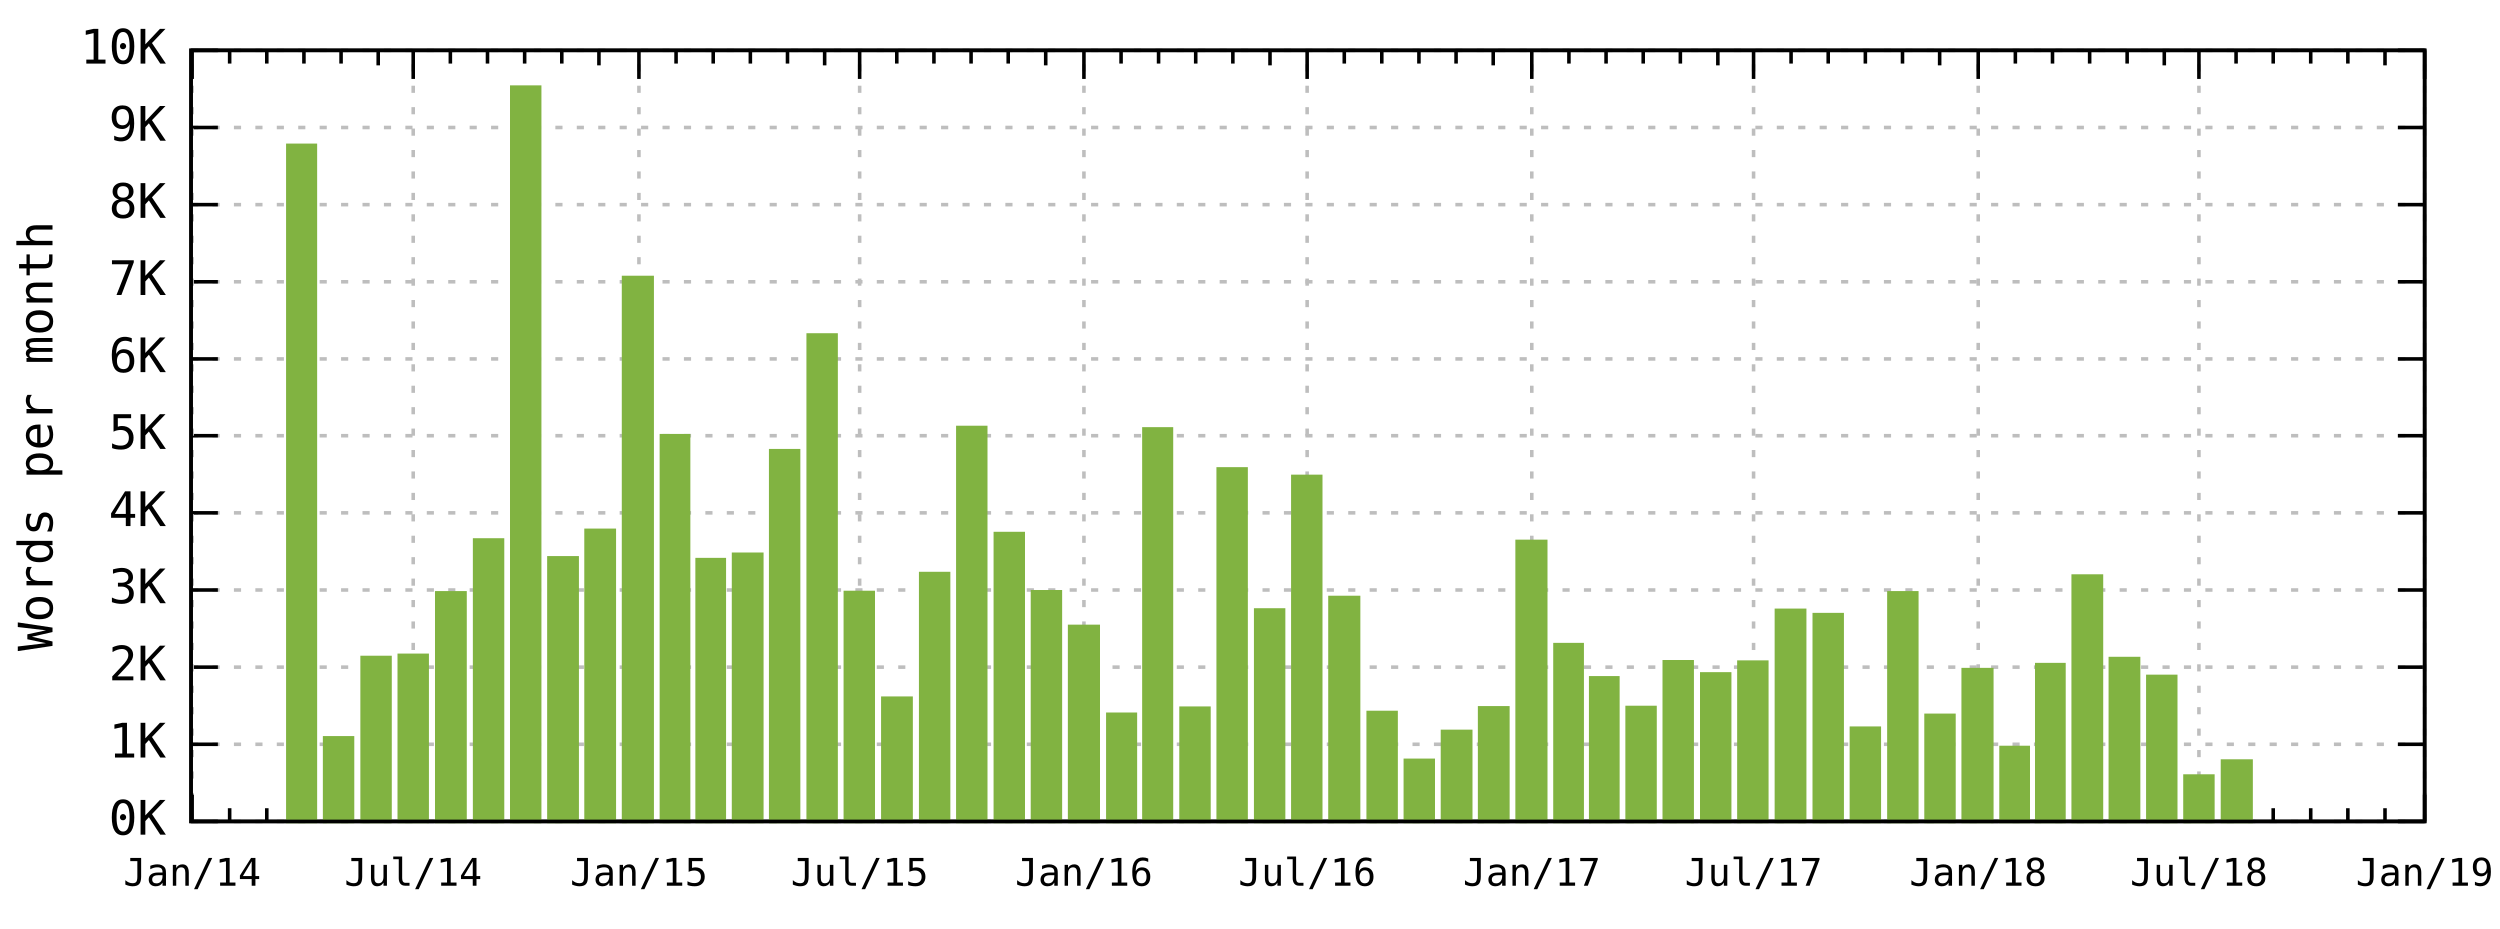
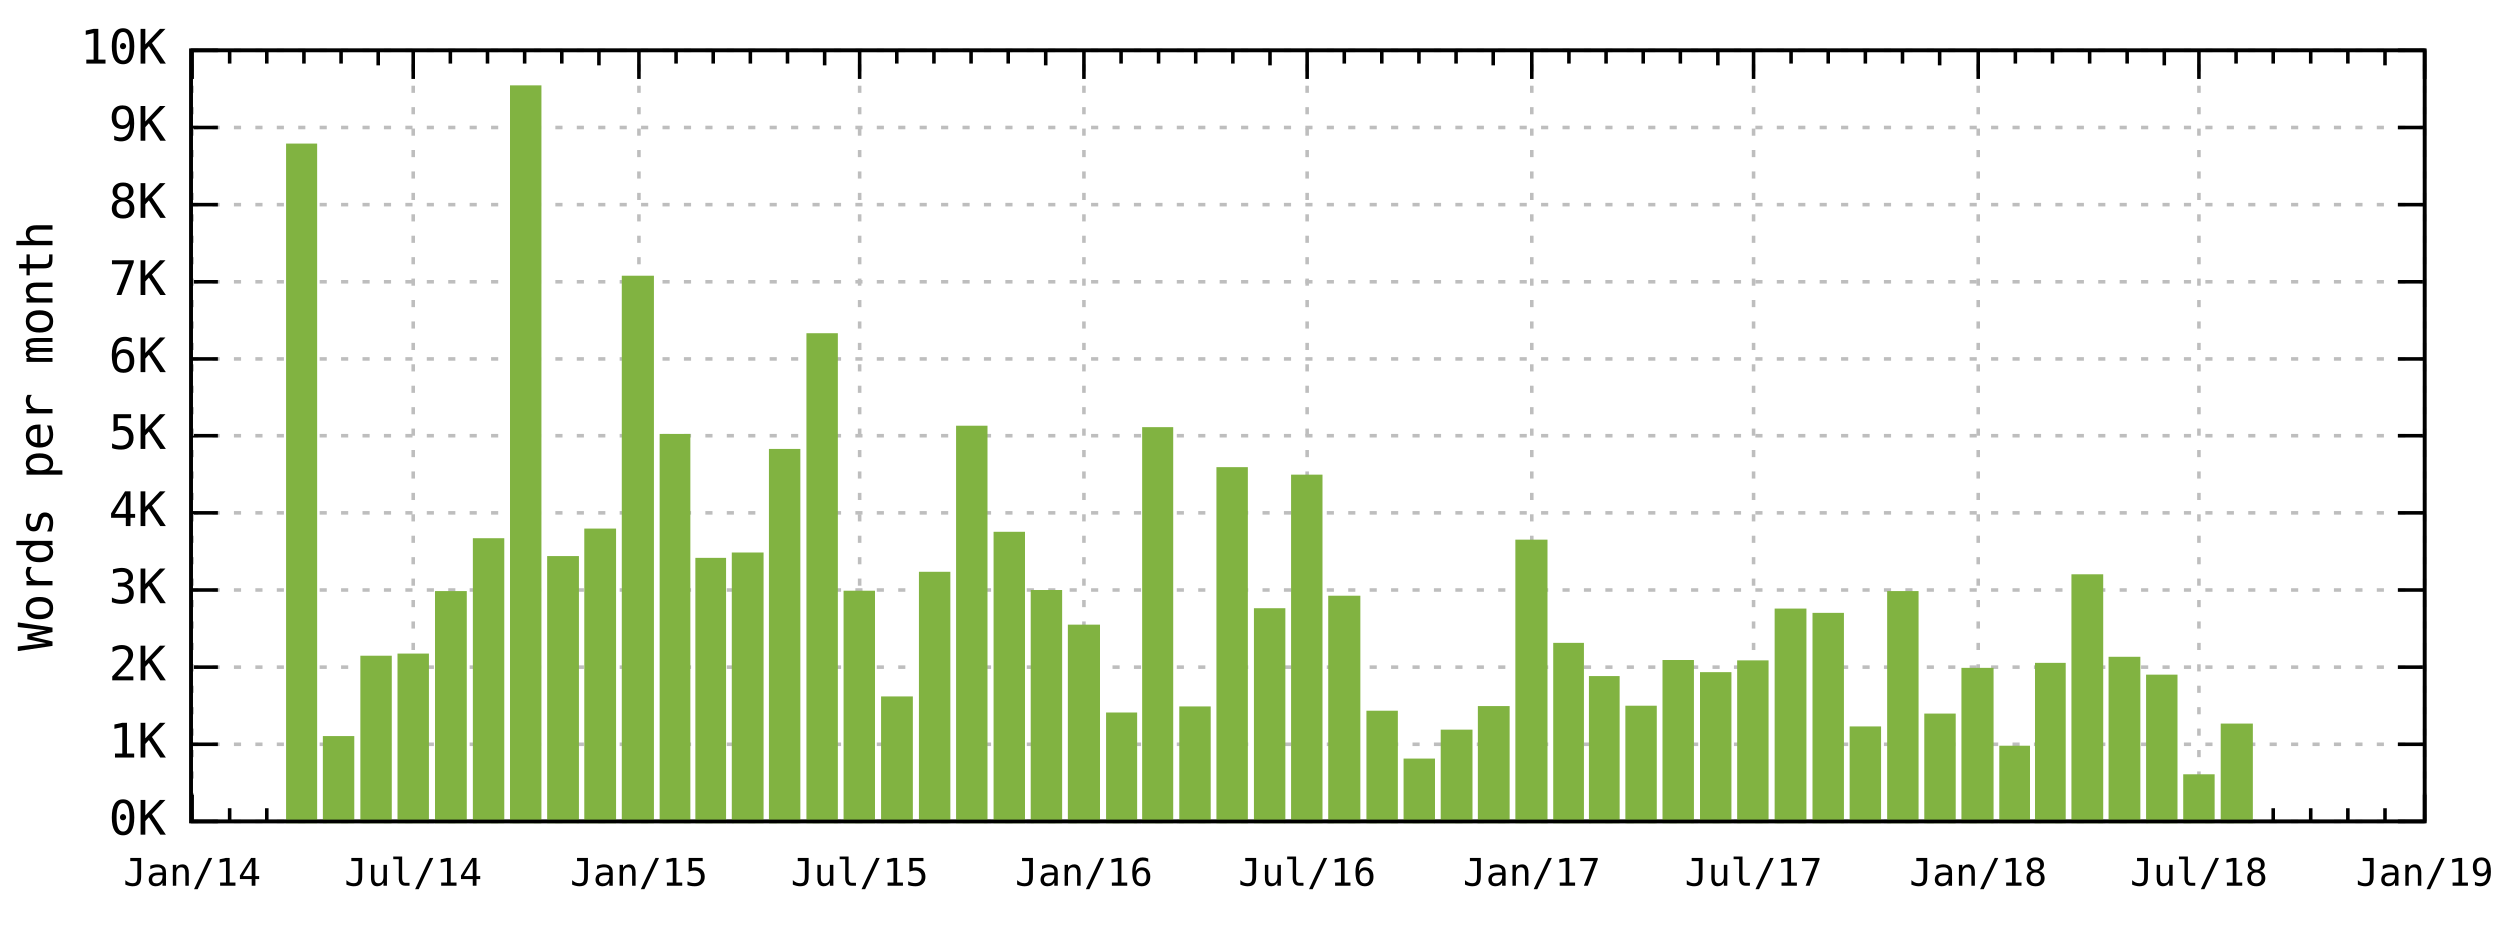
<svg xmlns="http://www.w3.org/2000/svg" xmlns:xlink="http://www.w3.org/1999/xlink" width="700" height="260" viewBox="0 0 700 260">
  <g id="gnuplot_canvas">
    <rect x="0" y="0" width="700" height="260" fill="none" />
    <defs>
      <circle id="gpDot" r="0.5" stroke-width="0.5" />
      <path id="gpPt0" stroke-width="0.267" stroke="currentColor" d="M-1,0 h2 M0,-1 v2" />
      <path id="gpPt1" stroke-width="0.267" stroke="currentColor" d="M-1,-1 L1,1 M1,-1 L-1,1" />
      <path id="gpPt2" stroke-width="0.267" stroke="currentColor" d="M-1,0 L1,0 M0,-1 L0,1 M-1,-1 L1,1 M-1,1 L1,-1" />
      <rect id="gpPt3" stroke-width="0.267" stroke="currentColor" x="-1" y="-1" width="2" height="2" />
      <rect id="gpPt4" stroke-width="0.267" stroke="currentColor" fill="currentColor" x="-1" y="-1" width="2" height="2" />
      <circle id="gpPt5" stroke-width="0.267" stroke="currentColor" cx="0" cy="0" r="1" />
      <use xlink:href="#gpPt5" id="gpPt6" fill="currentColor" stroke="none" />
      <path id="gpPt7" stroke-width="0.267" stroke="currentColor" d="M0,-1.33 L-1.33,0.67 L1.33,0.67 z" />
      <use xlink:href="#gpPt7" id="gpPt8" fill="currentColor" stroke="none" />
      <use xlink:href="#gpPt7" id="gpPt9" stroke="currentColor" transform="rotate(180)" />
      <use xlink:href="#gpPt9" id="gpPt10" fill="currentColor" stroke="none" />
      <use xlink:href="#gpPt3" id="gpPt11" stroke="currentColor" transform="rotate(45)" />
      <use xlink:href="#gpPt11" id="gpPt12" fill="currentColor" stroke="none" />
    </defs>
    <g style="fill:none; color:white; stroke:currentColor; stroke-width:1.00; stroke-linecap:butt; stroke-linejoin:miter">
</g>
    <g style="fill:none; color:black; stroke:currentColor; stroke-width:1.00; stroke-linecap:butt; stroke-linejoin:miter">
</g>
    <g style="fill:none; color:gray; stroke:currentColor; stroke-width:1.00; stroke-linecap:butt; stroke-linejoin:miter">
      <path stroke="rgb(190, 190, 190)" stroke-dasharray=" 2,4" class="gridline" d="M53.5,230.0 L678.9,230.0  h0.01" />
    </g>
    <g style="fill:none; color:black; stroke:currentColor; stroke-width:1.00; stroke-linecap:butt; stroke-linejoin:miter">
      <path stroke="black" d="M53.5,230.0 L61.0,230.0 M678.9,230.0 L671.4,230.0  h0.01" />
      <g transform="translate(46.5,233.7)" style="stroke:none; fill:rgb(0,0,0); font-family:monospace; font-size:10.00pt; text-anchor:end">
        <text>0K</text>
      </g>
    </g>
    <g style="fill:none; color:gray; stroke:currentColor; stroke-width:1.00; stroke-linecap:butt; stroke-linejoin:miter">
      <path stroke="rgb(190, 190, 190)" stroke-dasharray=" 2,4" class="gridline" d="M53.5,208.4 L678.9,208.4  h0.01" />
    </g>
    <g style="fill:none; color:black; stroke:currentColor; stroke-width:1.00; stroke-linecap:butt; stroke-linejoin:miter">
      <path stroke="black" d="M53.5,208.4 L61.0,208.4 M678.9,208.4 L671.4,208.4  h0.01" />
      <g transform="translate(46.5,212.1)" style="stroke:none; fill:rgb(0,0,0); font-family:monospace; font-size:10.00pt; text-anchor:end">
        <text>1K</text>
      </g>
    </g>
    <g style="fill:none; color:gray; stroke:currentColor; stroke-width:1.00; stroke-linecap:butt; stroke-linejoin:miter">
      <path stroke="rgb(190, 190, 190)" stroke-dasharray=" 2,4" class="gridline" d="M53.5,186.8 L678.9,186.8  h0.01" />
    </g>
    <g style="fill:none; color:black; stroke:currentColor; stroke-width:1.00; stroke-linecap:butt; stroke-linejoin:miter">
      <path stroke="black" d="M53.5,186.8 L61.0,186.8 M678.9,186.8 L671.4,186.8  h0.01" />
      <g transform="translate(46.5,190.5)" style="stroke:none; fill:rgb(0,0,0); font-family:monospace; font-size:10.00pt; text-anchor:end">
        <text>2K</text>
      </g>
    </g>
    <g style="fill:none; color:gray; stroke:currentColor; stroke-width:1.00; stroke-linecap:butt; stroke-linejoin:miter">
      <path stroke="rgb(190, 190, 190)" stroke-dasharray=" 2,4" class="gridline" d="M53.5,165.2 L678.9,165.2  h0.01" />
    </g>
    <g style="fill:none; color:black; stroke:currentColor; stroke-width:1.00; stroke-linecap:butt; stroke-linejoin:miter">
      <path stroke="black" d="M53.5,165.2 L61.0,165.2 M678.9,165.2 L671.4,165.2  h0.01" />
      <g transform="translate(46.5,168.9)" style="stroke:none; fill:rgb(0,0,0); font-family:monospace; font-size:10.00pt; text-anchor:end">
        <text>3K</text>
      </g>
    </g>
    <g style="fill:none; color:gray; stroke:currentColor; stroke-width:1.00; stroke-linecap:butt; stroke-linejoin:miter">
      <path stroke="rgb(190, 190, 190)" stroke-dasharray=" 2,4" class="gridline" d="M53.5,143.6 L678.9,143.6  h0.01" />
    </g>
    <g style="fill:none; color:black; stroke:currentColor; stroke-width:1.00; stroke-linecap:butt; stroke-linejoin:miter">
      <path stroke="black" d="M53.5,143.6 L61.0,143.6 M678.9,143.6 L671.4,143.6  h0.01" />
      <g transform="translate(46.5,147.3)" style="stroke:none; fill:rgb(0,0,0); font-family:monospace; font-size:10.00pt; text-anchor:end">
        <text>4K</text>
      </g>
    </g>
    <g style="fill:none; color:gray; stroke:currentColor; stroke-width:1.00; stroke-linecap:butt; stroke-linejoin:miter">
      <path stroke="rgb(190, 190, 190)" stroke-dasharray=" 2,4" class="gridline" d="M53.5,122.0 L678.9,122.0  h0.01" />
    </g>
    <g style="fill:none; color:black; stroke:currentColor; stroke-width:1.00; stroke-linecap:butt; stroke-linejoin:miter">
      <path stroke="black" d="M53.5,122.0 L61.0,122.0 M678.9,122.0 L671.4,122.0  h0.01" />
      <g transform="translate(46.5,125.7)" style="stroke:none; fill:rgb(0,0,0); font-family:monospace; font-size:10.00pt; text-anchor:end">
        <text>5K</text>
      </g>
    </g>
    <g style="fill:none; color:gray; stroke:currentColor; stroke-width:1.00; stroke-linecap:butt; stroke-linejoin:miter">
      <path stroke="rgb(190, 190, 190)" stroke-dasharray=" 2,4" class="gridline" d="M53.5,100.5 L678.9,100.5  h0.01" />
    </g>
    <g style="fill:none; color:black; stroke:currentColor; stroke-width:1.00; stroke-linecap:butt; stroke-linejoin:miter">
      <path stroke="black" d="M53.5,100.5 L61.0,100.5 M678.9,100.5 L671.4,100.5  h0.01" />
      <g transform="translate(46.5,104.2)" style="stroke:none; fill:rgb(0,0,0); font-family:monospace; font-size:10.00pt; text-anchor:end">
        <text>6K</text>
      </g>
    </g>
    <g style="fill:none; color:gray; stroke:currentColor; stroke-width:1.00; stroke-linecap:butt; stroke-linejoin:miter">
      <path stroke="rgb(190, 190, 190)" stroke-dasharray=" 2,4" class="gridline" d="M53.5,78.9 L678.9,78.9  h0.01" />
    </g>
    <g style="fill:none; color:black; stroke:currentColor; stroke-width:1.00; stroke-linecap:butt; stroke-linejoin:miter">
      <path stroke="black" d="M53.5,78.9 L61.0,78.9 M678.9,78.9 L671.4,78.9  h0.01" />
      <g transform="translate(46.5,82.6)" style="stroke:none; fill:rgb(0,0,0); font-family:monospace; font-size:10.00pt; text-anchor:end">
        <text>7K</text>
      </g>
    </g>
    <g style="fill:none; color:gray; stroke:currentColor; stroke-width:1.00; stroke-linecap:butt; stroke-linejoin:miter">
      <path stroke="rgb(190, 190, 190)" stroke-dasharray=" 2,4" class="gridline" d="M53.5,57.3 L678.9,57.3  h0.01" />
    </g>
    <g style="fill:none; color:black; stroke:currentColor; stroke-width:1.00; stroke-linecap:butt; stroke-linejoin:miter">
      <path stroke="black" d="M53.5,57.3 L61.0,57.3 M678.9,57.3 L671.4,57.3  h0.01" />
      <g transform="translate(46.5,61.0)" style="stroke:none; fill:rgb(0,0,0); font-family:monospace; font-size:10.00pt; text-anchor:end">
        <text>8K</text>
      </g>
    </g>
    <g style="fill:none; color:gray; stroke:currentColor; stroke-width:1.00; stroke-linecap:butt; stroke-linejoin:miter">
      <path stroke="rgb(190, 190, 190)" stroke-dasharray=" 2,4" class="gridline" d="M53.5,35.7 L678.9,35.7  h0.01" />
    </g>
    <g style="fill:none; color:black; stroke:currentColor; stroke-width:1.00; stroke-linecap:butt; stroke-linejoin:miter">
      <path stroke="black" d="M53.5,35.7 L61.0,35.7 M678.9,35.7 L671.4,35.7  h0.01" />
      <g transform="translate(46.5,39.4)" style="stroke:none; fill:rgb(0,0,0); font-family:monospace; font-size:10.00pt; text-anchor:end">
        <text>9K</text>
      </g>
    </g>
    <g style="fill:none; color:gray; stroke:currentColor; stroke-width:1.00; stroke-linecap:butt; stroke-linejoin:miter">
      <path stroke="rgb(190, 190, 190)" stroke-dasharray=" 2,4" class="gridline" d="M53.5,14.1 L678.9,14.1  h0.01" />
    </g>
    <g style="fill:none; color:black; stroke:currentColor; stroke-width:1.00; stroke-linecap:butt; stroke-linejoin:miter">
      <path stroke="black" d="M53.5,14.1 L61.0,14.1 M678.9,14.1 L671.4,14.1  h0.01" />
      <g transform="translate(46.5,17.8)" style="stroke:none; fill:rgb(0,0,0); font-family:monospace; font-size:10.00pt; text-anchor:end">
        <text>10K</text>
      </g>
    </g>
    <g style="fill:none; color:gray; stroke:currentColor; stroke-width:1.00; stroke-linecap:butt; stroke-linejoin:miter">
      <path stroke="rgb(190, 190, 190)" stroke-dasharray=" 2,4" class="gridline" d="M53.8,230.0 L53.8,14.1  h0.01" />
    </g>
    <g style="fill:none; color:black; stroke:currentColor; stroke-width:1.00; stroke-linecap:butt; stroke-linejoin:miter">
      <path stroke="black" d="M53.8,230.0 L53.8,222.5 M53.8,14.1 L53.8,21.6  h0.01" />
      <g transform="translate(53.8,248.0)" style="stroke:none; fill:rgb(0,0,0); font-family:monospace; font-size:8.00pt; text-anchor:middle">
        <text>Jan/14</text>
      </g>
      <path stroke="black" d="M64.3,230.0 L64.3,226.3 M64.3,14.1 L64.3,17.8 M74.7,230.0 L74.7,226.3 M74.7,14.1 L74.7,17.8    M85.1,230.0 L85.1,226.3 M85.1,14.1 L85.1,17.8 M95.5,230.0 L95.5,226.3 M95.5,14.1 L95.5,17.8    M105.9,230.0 L105.9,226.3 M105.9,14.1 L105.9,17.8  h0.01" />
    </g>
    <g style="fill:none; color:gray; stroke:currentColor; stroke-width:1.00; stroke-linecap:butt; stroke-linejoin:miter">
      <path stroke="rgb(190, 190, 190)" stroke-dasharray=" 2,4" class="gridline" d="M115.7,230.0 L115.7,14.1  h0.01" />
    </g>
    <g style="fill:none; color:black; stroke:currentColor; stroke-width:1.00; stroke-linecap:butt; stroke-linejoin:miter">
      <path stroke="black" d="M115.7,230.0 L115.7,222.5 M115.7,14.1 L115.7,21.6  h0.01" />
      <g transform="translate(115.7,248.0)" style="stroke:none; fill:rgb(0,0,0); font-family:monospace; font-size:8.00pt; text-anchor:middle">
        <text>Jul/14</text>
      </g>
      <path stroke="black" d="M126.1,230.0 L126.1,226.3 M126.1,14.1 L126.1,17.8 M136.5,230.0 L136.5,226.3 M136.5,14.1 L136.5,17.8    M146.9,230.0 L146.9,226.3 M146.9,14.1 L146.9,17.8 M157.3,230.0 L157.3,226.3 M157.3,14.1 L157.3,17.8    M167.7,230.0 L167.7,226.3 M167.7,14.1 L167.7,17.8  h0.01" />
    </g>
    <g style="fill:none; color:gray; stroke:currentColor; stroke-width:1.00; stroke-linecap:butt; stroke-linejoin:miter">
      <path stroke="rgb(190, 190, 190)" stroke-dasharray=" 2,4" class="gridline" d="M178.9,230.0 L178.9,14.1  h0.01" />
    </g>
    <g style="fill:none; color:black; stroke:currentColor; stroke-width:1.00; stroke-linecap:butt; stroke-linejoin:miter">
      <path stroke="black" d="M178.9,230.0 L178.9,222.5 M178.9,14.1 L178.9,21.6  h0.01" />
      <g transform="translate(178.9,248.0)" style="stroke:none; fill:rgb(0,0,0); font-family:monospace; font-size:8.00pt; text-anchor:middle">
        <text>Jan/15</text>
      </g>
      <path stroke="black" d="M189.3,230.0 L189.3,226.3 M189.3,14.1 L189.3,17.8 M199.7,230.0 L199.7,226.3 M199.7,14.1 L199.7,17.8    M210.1,230.0 L210.1,226.3 M210.1,14.1 L210.1,17.8 M220.5,230.0 L220.5,226.3 M220.5,14.1 L220.5,17.8    M230.9,230.0 L230.9,226.3 M230.9,14.1 L230.9,17.8  h0.01" />
    </g>
    <g style="fill:none; color:gray; stroke:currentColor; stroke-width:1.00; stroke-linecap:butt; stroke-linejoin:miter">
      <path stroke="rgb(190, 190, 190)" stroke-dasharray=" 2,4" class="gridline" d="M240.7,230.0 L240.7,14.1  h0.01" />
    </g>
    <g style="fill:none; color:black; stroke:currentColor; stroke-width:1.00; stroke-linecap:butt; stroke-linejoin:miter">
      <path stroke="black" d="M240.7,230.0 L240.7,222.5 M240.7,14.1 L240.7,21.6  h0.01" />
      <g transform="translate(240.7,248.0)" style="stroke:none; fill:rgb(0,0,0); font-family:monospace; font-size:8.00pt; text-anchor:middle">
        <text>Jul/15</text>
      </g>
      <path stroke="black" d="M251.1,230.0 L251.1,226.3 M251.1,14.1 L251.1,17.8 M261.5,230.0 L261.5,226.3 M261.5,14.1 L261.5,17.8    M271.9,230.0 L271.9,226.3 M271.9,14.1 L271.9,17.8 M282.3,230.0 L282.3,226.3 M282.3,14.1 L282.3,17.8    M292.8,230.0 L292.8,226.3 M292.8,14.1 L292.8,17.8  h0.01" />
    </g>
    <g style="fill:none; color:gray; stroke:currentColor; stroke-width:1.00; stroke-linecap:butt; stroke-linejoin:miter">
      <path stroke="rgb(190, 190, 190)" stroke-dasharray=" 2,4" class="gridline" d="M303.5,230.0 L303.5,14.1  h0.01" />
    </g>
    <g style="fill:none; color:black; stroke:currentColor; stroke-width:1.00; stroke-linecap:butt; stroke-linejoin:miter">
      <path stroke="black" d="M303.5,230.0 L303.5,222.5 M303.5,14.1 L303.5,21.6  h0.01" />
      <g transform="translate(303.5,248.0)" style="stroke:none; fill:rgb(0,0,0); font-family:monospace; font-size:8.00pt; text-anchor:middle">
        <text>Jan/16</text>
      </g>
      <path stroke="black" d="M313.9,230.0 L313.9,226.3 M313.9,14.1 L313.9,17.8 M324.4,230.0 L324.4,226.3 M324.4,14.1 L324.4,17.8    M334.8,230.0 L334.8,226.3 M334.8,14.1 L334.8,17.8 M345.2,230.0 L345.2,226.3 M345.2,14.1 L345.2,17.8    M355.6,230.0 L355.6,226.3 M355.6,14.1 L355.6,17.8  h0.01" />
    </g>
    <g style="fill:none; color:gray; stroke:currentColor; stroke-width:1.00; stroke-linecap:butt; stroke-linejoin:miter">
      <path stroke="rgb(190, 190, 190)" stroke-dasharray=" 2,4" class="gridline" d="M366.0,230.0 L366.0,14.1  h0.01" />
    </g>
    <g style="fill:none; color:black; stroke:currentColor; stroke-width:1.00; stroke-linecap:butt; stroke-linejoin:miter">
      <path stroke="black" d="M366.0,230.0 L366.0,222.5 M366.0,14.1 L366.0,21.6  h0.01" />
      <g transform="translate(366.0,248.0)" style="stroke:none; fill:rgb(0,0,0); font-family:monospace; font-size:8.00pt; text-anchor:middle">
        <text>Jul/16</text>
      </g>
      <path stroke="black" d="M376.4,230.0 L376.4,226.3 M376.4,14.1 L376.4,17.8 M386.9,230.0 L386.9,226.3 M386.9,14.1 L386.9,17.8    M397.3,230.0 L397.3,226.3 M397.3,14.1 L397.3,17.8 M407.7,230.0 L407.7,226.3 M407.7,14.1 L407.7,17.8    M418.1,230.0 L418.1,226.3 M418.1,14.1 L418.1,17.8  h0.01" />
    </g>
    <g style="fill:none; color:gray; stroke:currentColor; stroke-width:1.00; stroke-linecap:butt; stroke-linejoin:miter">
      <path stroke="rgb(190, 190, 190)" stroke-dasharray=" 2,4" class="gridline" d="M428.9,230.0 L428.9,14.1  h0.01" />
    </g>
    <g style="fill:none; color:black; stroke:currentColor; stroke-width:1.00; stroke-linecap:butt; stroke-linejoin:miter">
      <path stroke="black" d="M428.9,230.0 L428.9,222.5 M428.9,14.1 L428.9,21.6  h0.01" />
      <g transform="translate(428.9,248.0)" style="stroke:none; fill:rgb(0,0,0); font-family:monospace; font-size:8.00pt; text-anchor:middle">
        <text>Jan/17</text>
      </g>
      <path stroke="black" d="M439.3,230.0 L439.3,226.3 M439.3,14.1 L439.3,17.8 M449.7,230.0 L449.7,226.3 M449.7,14.1 L449.7,17.8    M460.1,230.0 L460.1,226.3 M460.1,14.1 L460.1,17.8 M470.5,230.0 L470.5,226.3 M470.5,14.1 L470.5,17.8    M481.0,230.0 L481.0,226.3 M481.0,14.1 L481.0,17.8  h0.01" />
    </g>
    <g style="fill:none; color:gray; stroke:currentColor; stroke-width:1.00; stroke-linecap:butt; stroke-linejoin:miter">
      <path stroke="rgb(190, 190, 190)" stroke-dasharray=" 2,4" class="gridline" d="M491.0,230.0 L491.0,14.1  h0.01" />
    </g>
    <g style="fill:none; color:black; stroke:currentColor; stroke-width:1.00; stroke-linecap:butt; stroke-linejoin:miter">
      <path stroke="black" d="M491.0,230.0 L491.0,222.5 M491.0,14.1 L491.0,21.6  h0.01" />
      <g transform="translate(491.0,248.0)" style="stroke:none; fill:rgb(0,0,0); font-family:monospace; font-size:8.00pt; text-anchor:middle">
        <text>Jul/17</text>
      </g>
      <path stroke="black" d="M501.5,230.0 L501.5,226.3 M501.5,14.1 L501.5,17.8 M511.9,230.0 L511.9,226.3 M511.9,14.1 L511.9,17.8    M522.3,230.0 L522.3,226.3 M522.3,14.1 L522.3,17.8 M532.7,230.0 L532.7,226.3 M532.7,14.1 L532.7,17.8    M543.1,230.0 L543.1,226.3 M543.1,14.1 L543.1,17.8  h0.01" />
    </g>
    <g style="fill:none; color:gray; stroke:currentColor; stroke-width:1.00; stroke-linecap:butt; stroke-linejoin:miter">
      <path stroke="rgb(190, 190, 190)" stroke-dasharray=" 2,4" class="gridline" d="M553.9,230.0 L553.9,14.1  h0.01" />
    </g>
    <g style="fill:none; color:black; stroke:currentColor; stroke-width:1.00; stroke-linecap:butt; stroke-linejoin:miter">
      <path stroke="black" d="M553.9,230.0 L553.9,222.5 M553.9,14.1 L553.9,21.6  h0.01" />
      <g transform="translate(553.9,248.0)" style="stroke:none; fill:rgb(0,0,0); font-family:monospace; font-size:8.00pt; text-anchor:middle">
        <text>Jan/18</text>
      </g>
      <path stroke="black" d="M564.3,230.0 L564.3,226.3 M564.3,14.1 L564.3,17.8 M574.7,230.0 L574.7,226.3 M574.7,14.1 L574.7,17.8    M585.1,230.0 L585.1,226.3 M585.1,14.1 L585.1,17.8 M595.6,230.0 L595.6,226.3 M595.6,14.1 L595.6,17.8    M606.0,230.0 L606.0,226.3 M606.0,14.1 L606.0,17.8  h0.01" />
    </g>
    <g style="fill:none; color:gray; stroke:currentColor; stroke-width:1.00; stroke-linecap:butt; stroke-linejoin:miter">
      <path stroke="rgb(190, 190, 190)" stroke-dasharray=" 2,4" class="gridline" d="M615.7,230.0 L615.7,14.1  h0.01" />
    </g>
    <g style="fill:none; color:black; stroke:currentColor; stroke-width:1.00; stroke-linecap:butt; stroke-linejoin:miter">
      <path stroke="black" d="M615.7,230.0 L615.7,222.5 M615.7,14.1 L615.7,21.6  h0.01" />
      <g transform="translate(615.7,248.0)" style="stroke:none; fill:rgb(0,0,0); font-family:monospace; font-size:8.00pt; text-anchor:middle">
        <text>Jul/18</text>
      </g>
      <path stroke="black" d="M626.1,230.0 L626.1,226.3 M626.1,14.1 L626.1,17.8 M636.5,230.0 L636.5,226.3 M636.5,14.1 L636.5,17.8    M647.0,230.0 L647.0,226.3 M647.0,14.1 L647.0,17.8 M657.4,230.0 L657.4,226.3 M657.4,14.1 L657.4,17.8    M667.8,230.0 L667.8,226.3 M667.8,14.1 L667.8,17.8  h0.01" />
    </g>
    <g style="fill:none; color:gray; stroke:currentColor; stroke-width:1.00; stroke-linecap:butt; stroke-linejoin:miter">
      <path stroke="rgb(190, 190, 190)" stroke-dasharray=" 2,4" class="gridline" d="M678.9,230.0 L678.9,14.1  h0.01" />
    </g>
    <g style="fill:none; color:black; stroke:currentColor; stroke-width:1.00; stroke-linecap:butt; stroke-linejoin:miter">
      <path stroke="black" d="M678.9,230.0 L678.9,222.5 M678.9,14.1 L678.9,21.6  h0.01" />
      <g transform="translate(678.9,248.0)" style="stroke:none; fill:rgb(0,0,0); font-family:monospace; font-size:8.00pt; text-anchor:middle">
        <text>Jan/19</text>
      </g>
      <path stroke="black" d="M53.5,14.1 L53.5,230.0 L678.9,230.0 L678.9,14.1 L53.5,14.1 Z  h0.01" />
      <g transform="translate(14.7,122.1) rotate(270)" style="stroke:none; fill:rgb(0,0,0); font-family:monospace; font-size:10.00pt; text-anchor:middle">
        <text>Words per month</text>
      </g>
    </g>
    <g id="gnuplot_plot_1">
      <g style="fill:none; color:red; stroke:currentColor; stroke-width:1.00; stroke-linecap:butt; stroke-linejoin:miter">
        <g style="stroke:none; shape-rendering:crispEdges">
          <polygon fill="rgb(129, 179,  65)" points="80.6,230.0 88.4,230.0 88.4,40.6 80.6,40.6 " />
        </g>
        <path stroke="rgb(129, 179,  65)" d="M80.6,230.0 L80.6,40.7 L88.3,40.7 L88.3,230.0 L80.6,230.0 Z  h0.01" />
        <g style="stroke:none; shape-rendering:crispEdges">
          <polygon fill="rgb(129, 179,  65)" points="90.9,230.0 98.8,230.0 98.8,206.5 90.9,206.5 " />
        </g>
        <path stroke="rgb(129, 179,  65)" d="M90.9,230.0 L90.9,206.6 L98.7,206.6 L98.7,230.0 L90.9,230.0 Z  h0.01" />
        <g style="stroke:none; shape-rendering:crispEdges">
          <polygon fill="rgb(129, 179,  65)" points="101.4,230.0 109.3,230.0 109.3,184.0 101.4,184.0 " />
        </g>
        <path stroke="rgb(129, 179,  65)" d="M101.4,230.0 L101.4,184.1 L109.2,184.1 L109.2,230.0 L101.4,230.0 Z  h0.01" />
        <g style="stroke:none; shape-rendering:crispEdges">
          <polygon fill="rgb(129, 179,  65)" points="111.8,230.0 119.7,230.0 119.7,183.4 111.8,183.4 " />
        </g>
        <path stroke="rgb(129, 179,  65)" d="M111.8,230.0 L111.8,183.5 L119.6,183.5 L119.6,230.0 L111.8,230.0 Z  h0.01" />
        <g style="stroke:none; shape-rendering:crispEdges">
          <polygon fill="rgb(129, 179,  65)" points="122.3,230.0 130.3,230.0 130.3,165.9 122.3,165.9 " />
        </g>
        <path stroke="rgb(129, 179,  65)" d="M122.3,230.0 L122.3,166.0 L130.2,166.0 L130.2,230.0 L122.3,230.0 Z  h0.01" />
        <g style="stroke:none; shape-rendering:crispEdges">
          <polygon fill="rgb(129, 179,  65)" points="132.9,230.0 140.8,230.0 140.8,151.1 132.9,151.1 " />
        </g>
        <path stroke="rgb(129, 179,  65)" d="M132.9,230.0 L132.9,151.2 L140.7,151.2 L140.7,230.0 L132.9,230.0 Z  h0.01" />
        <g style="stroke:none; shape-rendering:crispEdges">
          <polygon fill="rgb(129, 179,  65)" points="143.3,230.0 151.2,230.0 151.2,24.3 143.3,24.3 " />
        </g>
        <path stroke="rgb(129, 179,  65)" d="M143.3,230.0 L143.3,24.4 L151.1,24.4 L151.1,230.0 L143.3,230.0 Z  h0.01" />
        <g style="stroke:none; shape-rendering:crispEdges">
          <polygon fill="rgb(129, 179,  65)" points="153.7,230.0 161.7,230.0 161.7,156.1 153.7,156.1 " />
        </g>
        <path stroke="rgb(129, 179,  65)" d="M153.7,230.0 L153.7,156.2 L161.6,156.2 L161.6,230.0 L153.7,230.0 Z  h0.01" />
        <g style="stroke:none; shape-rendering:crispEdges">
          <polygon fill="rgb(129, 179,  65)" points="164.1,230.0 172.1,230.0 172.1,148.4 164.1,148.4 " />
        </g>
        <path stroke="rgb(129, 179,  65)" d="M164.1,230.0 L164.1,148.5 L172.0,148.5 L172.0,230.0 L164.1,230.0 Z  h0.01" />
        <g style="stroke:none; shape-rendering:crispEdges">
          <polygon fill="rgb(129, 179,  65)" points="174.6,230.0 182.7,230.0 182.7,77.6 174.6,77.6 " />
        </g>
        <path stroke="rgb(129, 179,  65)" d="M174.6,230.0 L174.6,77.7 L182.6,77.7 L182.6,230.0 L174.6,230.0 Z  h0.01" />
        <g style="stroke:none; shape-rendering:crispEdges">
          <polygon fill="rgb(129, 179,  65)" points="185.2,230.0 192.9,230.0 192.9,121.9 185.2,121.9 " />
        </g>
        <path stroke="rgb(129, 179,  65)" d="M185.2,230.0 L185.2,122.0 L192.8,122.0 L192.8,230.0 L185.2,230.0 Z  h0.01" />
        <g style="stroke:none; shape-rendering:crispEdges">
          <polygon fill="rgb(129, 179,  65)" points="195.2,230.0 202.9,230.0 202.9,156.6 195.2,156.6 " />
        </g>
        <path stroke="rgb(129, 179,  65)" d="M195.2,230.0 L195.2,156.7 L202.8,156.7 L202.8,230.0 L195.2,230.0 Z  h0.01" />
        <g style="stroke:none; shape-rendering:crispEdges">
          <polygon fill="rgb(129, 179,  65)" points="205.4,230.0 213.4,230.0 213.4,155.1 205.4,155.1 " />
        </g>
        <path stroke="rgb(129, 179,  65)" d="M205.4,230.0 L205.4,155.2 L213.3,155.2 L213.3,230.0 L205.4,230.0 Z  h0.01" />
        <g style="stroke:none; shape-rendering:crispEdges">
          <polygon fill="rgb(129, 179,  65)" points="215.8,230.0 223.7,230.0 223.7,126.1 215.8,126.1 " />
        </g>
        <path stroke="rgb(129, 179,  65)" d="M215.8,230.0 L215.8,126.2 L223.6,126.2 L223.6,230.0 L215.8,230.0 Z  h0.01" />
        <g style="stroke:none; shape-rendering:crispEdges">
          <polygon fill="rgb(129, 179,  65)" points="226.3,230.0 234.2,230.0 234.2,93.7 226.3,93.7 " />
        </g>
        <path stroke="rgb(129, 179,  65)" d="M226.3,230.0 L226.3,93.8 L234.1,93.8 L234.1,230.0 L226.3,230.0 Z  h0.01" />
        <g style="stroke:none; shape-rendering:crispEdges">
          <polygon fill="rgb(129, 179,  65)" points="236.7,230.0 244.6,230.0 244.6,165.8 236.7,165.8 " />
        </g>
        <path stroke="rgb(129, 179,  65)" d="M236.7,230.0 L236.7,165.9 L244.5,165.9 L244.5,230.0 L236.7,230.0 Z  h0.01" />
        <g style="stroke:none; shape-rendering:crispEdges">
          <polygon fill="rgb(129, 179,  65)" points="247.2,230.0 255.2,230.0 255.2,195.4 247.2,195.4 " />
        </g>
        <path stroke="rgb(129, 179,  65)" d="M247.2,230.0 L247.2,195.5 L255.1,195.5 L255.1,230.0 L247.2,230.0 Z  h0.01" />
        <g style="stroke:none; shape-rendering:crispEdges">
          <polygon fill="rgb(129, 179,  65)" points="257.8,230.0 265.7,230.0 265.7,160.5 257.8,160.5 " />
        </g>
        <path stroke="rgb(129, 179,  65)" d="M257.8,230.0 L257.8,160.6 L265.6,160.6 L265.6,230.0 L257.8,230.0 Z  h0.01" />
        <g style="stroke:none; shape-rendering:crispEdges">
          <polygon fill="rgb(129, 179,  65)" points="268.2,230.0 276.1,230.0 276.1,119.6 268.2,119.6 " />
        </g>
        <path stroke="rgb(129, 179,  65)" d="M268.2,230.0 L268.2,119.7 L276.0,119.7 L276.0,230.0 L268.2,230.0 Z  h0.01" />
        <g style="stroke:none; shape-rendering:crispEdges">
          <polygon fill="rgb(129, 179,  65)" points="278.7,230.0 286.6,230.0 286.6,149.3 278.7,149.3 " />
        </g>
        <path stroke="rgb(129, 179,  65)" d="M278.7,230.0 L278.7,149.4 L286.5,149.4 L286.5,230.0 L278.7,230.0 Z  h0.01" />
        <g style="stroke:none; shape-rendering:crispEdges">
          <polygon fill="rgb(129, 179,  65)" points="289.1,230.0 297.0,230.0 297.0,165.6 289.1,165.6 " />
        </g>
        <path stroke="rgb(129, 179,  65)" d="M289.1,230.0 L289.1,165.7 L296.9,165.7 L296.9,230.0 L289.1,230.0 Z  h0.01" />
        <g style="stroke:none; shape-rendering:crispEdges">
          <polygon fill="rgb(129, 179,  65)" points="299.5,230.0 307.6,230.0 307.6,175.3 299.5,175.3 " />
        </g>
        <path stroke="rgb(129, 179,  65)" d="M299.5,230.0 L299.5,175.4 L307.5,175.4 L307.5,230.0 L299.5,230.0 Z  h0.01" />
        <g style="stroke:none; shape-rendering:crispEdges">
          <polygon fill="rgb(129, 179,  65)" points="310.2,230.0 318.0,230.0 318.0,199.9 310.2,199.9 " />
        </g>
        <path stroke="rgb(129, 179,  65)" d="M310.2,230.0 L310.2,200.0 L317.9,200.0 L317.9,230.0 L310.2,230.0 Z  h0.01" />
        <g style="stroke:none; shape-rendering:crispEdges">
          <polygon fill="rgb(129, 179,  65)" points="320.3,230.0 328.1,230.0 328.1,120.0 320.3,120.0 " />
        </g>
        <path stroke="rgb(129, 179,  65)" d="M320.3,230.0 L320.3,120.1 L328.0,120.1 L328.0,230.0 L320.3,230.0 Z  h0.01" />
        <g style="stroke:none; shape-rendering:crispEdges">
          <polygon fill="rgb(129, 179,  65)" points="330.7,230.0 338.6,230.0 338.6,198.2 330.7,198.2 " />
        </g>
        <path stroke="rgb(129, 179,  65)" d="M330.7,230.0 L330.7,198.3 L338.5,198.3 L338.5,230.0 L330.7,230.0 Z  h0.01" />
        <g style="stroke:none; shape-rendering:crispEdges">
          <polygon fill="rgb(129, 179,  65)" points="341.1,230.0 349.0,230.0 349.0,131.2 341.1,131.2 " />
        </g>
        <path stroke="rgb(129, 179,  65)" d="M341.1,230.0 L341.1,131.3 L348.9,131.3 L348.9,230.0 L341.1,230.0 Z  h0.01" />
        <g style="stroke:none; shape-rendering:crispEdges">
          <polygon fill="rgb(129, 179,  65)" points="351.6,230.0 359.5,230.0 359.5,170.7 351.6,170.7 " />
        </g>
        <path stroke="rgb(129, 179,  65)" d="M351.6,230.0 L351.6,170.8 L359.4,170.8 L359.4,230.0 L351.6,230.0 Z  h0.01" />
        <g style="stroke:none; shape-rendering:crispEdges">
          <polygon fill="rgb(129, 179,  65)" points="362.0,230.0 369.9,230.0 369.9,133.3 362.0,133.3 " />
        </g>
        <path stroke="rgb(129, 179,  65)" d="M362.0,230.0 L362.0,133.4 L369.8,133.4 L369.8,230.0 L362.0,230.0 Z  h0.01" />
        <g style="stroke:none; shape-rendering:crispEdges">
          <polygon fill="rgb(129, 179,  65)" points="372.4,230.0 380.5,230.0 380.5,167.2 372.4,167.2 " />
        </g>
        <path stroke="rgb(129, 179,  65)" d="M372.4,230.0 L372.4,167.3 L380.4,167.3 L380.4,230.0 L372.4,230.0 Z  h0.01" />
        <g style="stroke:none; shape-rendering:crispEdges">
          <polygon fill="rgb(129, 179,  65)" points="383.1,230.0 391.0,230.0 391.0,199.4 383.1,199.4 " />
        </g>
        <path stroke="rgb(129, 179,  65)" d="M383.1,230.0 L383.1,199.5 L390.9,199.5 L390.9,230.0 L383.1,230.0 Z  h0.01" />
        <g style="stroke:none; shape-rendering:crispEdges">
          <polygon fill="rgb(129, 179,  65)" points="393.5,230.0 401.4,230.0 401.4,212.8 393.5,212.8 " />
        </g>
        <path stroke="rgb(129, 179,  65)" d="M393.5,230.0 L393.5,212.9 L401.3,212.9 L401.3,230.0 L393.5,230.0 Z  h0.01" />
        <g style="stroke:none; shape-rendering:crispEdges">
          <polygon fill="rgb(129, 179,  65)" points="403.9,230.0 411.9,230.0 411.9,204.7 403.9,204.7 " />
        </g>
        <path stroke="rgb(129, 179,  65)" d="M403.9,230.0 L403.9,204.8 L411.8,204.8 L411.8,230.0 L403.9,230.0 Z  h0.01" />
        <g style="stroke:none; shape-rendering:crispEdges">
          <polygon fill="rgb(129, 179,  65)" points="414.3,230.0 422.3,230.0 422.3,198.1 414.3,198.1 " />
        </g>
        <path stroke="rgb(129, 179,  65)" d="M414.3,230.0 L414.3,198.2 L422.2,198.2 L422.2,230.0 L414.3,230.0 Z  h0.01" />
        <g style="stroke:none; shape-rendering:crispEdges">
          <polygon fill="rgb(129, 179,  65)" points="424.8,230.0 432.9,230.0 432.9,151.5 424.8,151.5 " />
        </g>
        <path stroke="rgb(129, 179,  65)" d="M424.8,230.0 L424.8,151.6 L432.8,151.6 L432.8,230.0 L424.8,230.0 Z  h0.01" />
        <g style="stroke:none; shape-rendering:crispEdges">
          <polygon fill="rgb(129, 179,  65)" points="435.4,230.0 443.1,230.0 443.1,180.4 435.4,180.4 " />
        </g>
        <path stroke="rgb(129, 179,  65)" d="M435.4,230.0 L435.4,180.5 L443.0,180.5 L443.0,230.0 L435.4,230.0 Z  h0.01" />
        <g style="stroke:none; shape-rendering:crispEdges">
          <polygon fill="rgb(129, 179,  65)" points="445.4,230.0 453.1,230.0 453.1,189.7 445.4,189.7 " />
        </g>
        <path stroke="rgb(129, 179,  65)" d="M445.4,230.0 L445.4,189.8 L453.0,189.8 L453.0,230.0 L445.4,230.0 Z  h0.01" />
        <g style="stroke:none; shape-rendering:crispEdges">
          <polygon fill="rgb(129, 179,  65)" points="455.6,230.0 463.5,230.0 463.5,198.0 455.6,198.0 " />
        </g>
        <path stroke="rgb(129, 179,  65)" d="M455.6,230.0 L455.6,198.1 L463.4,198.1 L463.4,230.0 L455.6,230.0 Z  h0.01" />
        <g style="stroke:none; shape-rendering:crispEdges">
          <polygon fill="rgb(129, 179,  65)" points="466.0,230.0 473.9,230.0 473.9,185.2 466.0,185.2 " />
        </g>
        <path stroke="rgb(129, 179,  65)" d="M466.0,230.0 L466.0,185.3 L473.8,185.3 L473.8,230.0 L466.0,230.0 Z  h0.01" />
        <g style="stroke:none; shape-rendering:crispEdges">
          <polygon fill="rgb(129, 179,  65)" points="476.5,230.0 484.4,230.0 484.4,188.6 476.5,188.6 " />
        </g>
        <path stroke="rgb(129, 179,  65)" d="M476.5,230.0 L476.5,188.7 L484.3,188.7 L484.3,230.0 L476.5,230.0 Z  h0.01" />
        <g style="stroke:none; shape-rendering:crispEdges">
          <polygon fill="rgb(129, 179,  65)" points="486.9,230.0 494.8,230.0 494.8,185.3 486.9,185.3 " />
        </g>
        <path stroke="rgb(129, 179,  65)" d="M486.9,230.0 L486.9,185.4 L494.7,185.4 L494.7,230.0 L486.9,230.0 Z  h0.01" />
        <g style="stroke:none; shape-rendering:crispEdges">
          <polygon fill="rgb(129, 179,  65)" points="497.4,230.0 505.4,230.0 505.4,170.8 497.4,170.8 " />
        </g>
        <path stroke="rgb(129, 179,  65)" d="M497.4,230.0 L497.4,170.9 L505.3,170.9 L505.3,230.0 L497.4,230.0 Z  h0.01" />
        <g style="stroke:none; shape-rendering:crispEdges">
          <polygon fill="rgb(129, 179,  65)" points="508.0,230.0 515.9,230.0 515.9,172.0 508.0,172.0 " />
        </g>
        <path stroke="rgb(129, 179,  65)" d="M508.0,230.0 L508.0,172.1 L515.8,172.1 L515.8,230.0 L508.0,230.0 Z  h0.01" />
        <g style="stroke:none; shape-rendering:crispEdges">
          <polygon fill="rgb(129, 179,  65)" points="518.4,230.0 526.3,230.0 526.3,203.8 518.4,203.8 " />
        </g>
        <path stroke="rgb(129, 179,  65)" d="M518.4,230.0 L518.4,203.9 L526.2,203.9 L526.2,230.0 L518.4,230.0 Z  h0.01" />
        <g style="stroke:none; shape-rendering:crispEdges">
          <polygon fill="rgb(129, 179,  65)" points="528.9,230.0 536.8,230.0 536.8,165.9 528.9,165.9 " />
        </g>
        <path stroke="rgb(129, 179,  65)" d="M528.9,230.0 L528.9,166.0 L536.7,166.0 L536.7,230.0 L528.9,230.0 Z  h0.01" />
        <g style="stroke:none; shape-rendering:crispEdges">
          <polygon fill="rgb(129, 179,  65)" points="539.3,230.0 547.2,230.0 547.2,200.2 539.3,200.2 " />
        </g>
        <path stroke="rgb(129, 179,  65)" d="M539.3,230.0 L539.3,200.3 L547.1,200.3 L547.1,230.0 L539.3,230.0 Z  h0.01" />
        <g style="stroke:none; shape-rendering:crispEdges">
          <polygon fill="rgb(129, 179,  65)" points="549.7,230.0 557.8,230.0 557.8,187.4 549.7,187.4 " />
        </g>
        <path stroke="rgb(129, 179,  65)" d="M549.7,230.0 L549.7,187.5 L557.7,187.5 L557.7,230.0 L549.7,230.0 Z  h0.01" />
        <g style="stroke:none; shape-rendering:crispEdges">
          <polygon fill="rgb(129, 179,  65)" points="560.3,230.0 568.0,230.0 568.0,209.2 560.3,209.2 " />
        </g>
        <path stroke="rgb(129, 179,  65)" d="M560.3,230.0 L560.3,209.3 L567.9,209.3 L567.9,230.0 L560.3,230.0 Z  h0.01" />
        <g style="stroke:none; shape-rendering:crispEdges">
          <polygon fill="rgb(129, 179,  65)" points="570.3,230.0 578.0,230.0 578.0,186.0 570.3,186.0 " />
        </g>
        <path stroke="rgb(129, 179,  65)" d="M570.3,230.0 L570.3,186.1 L577.9,186.1 L577.9,230.0 L570.3,230.0 Z  h0.01" />
        <g style="stroke:none; shape-rendering:crispEdges">
          <polygon fill="rgb(129, 179,  65)" points="580.5,230.0 588.5,230.0 588.5,161.2 580.5,161.2 " />
        </g>
        <path stroke="rgb(129, 179,  65)" d="M580.5,230.0 L580.5,161.3 L588.4,161.3 L588.4,230.0 L580.5,230.0 Z  h0.01" />
        <g style="stroke:none; shape-rendering:crispEdges">
          <polygon fill="rgb(129, 179,  65)" points="590.9,230.0 598.9,230.0 598.9,184.3 590.9,184.3 " />
        </g>
        <path stroke="rgb(129, 179,  65)" d="M590.9,230.0 L590.9,184.4 L598.8,184.4 L598.8,230.0 L590.9,230.0 Z  h0.01" />
        <g style="stroke:none; shape-rendering:crispEdges">
          <polygon fill="rgb(129, 179,  65)" points="601.4,230.0 609.3,230.0 609.3,189.3 601.4,189.3 " />
        </g>
        <path stroke="rgb(129, 179,  65)" d="M601.4,230.0 L601.4,189.4 L609.2,189.4 L609.2,230.0 L601.4,230.0 Z  h0.01" />
        <g style="stroke:none; shape-rendering:crispEdges">
          <polygon fill="rgb(129, 179,  65)" points="611.8,230.0 619.7,230.0 619.7,217.2 611.8,217.2 " />
        </g>
        <path stroke="rgb(129, 179,  65)" d="M611.8,230.0 L611.8,217.3 L619.6,217.3 L619.6,230.0 L611.8,230.0 Z  h0.01" />
        <g style="stroke:none; shape-rendering:crispEdges">
-           <polygon fill="rgb(129, 179,  65)" points="622.3,230.0 630.4,230.0 630.4,213.0 622.3,213.0 " />
-         </g>
-         <path stroke="rgb(129, 179,  65)" d="M622.3,230.0 L622.3,213.1 L630.3,213.1 L630.3,230.0 L622.3,230.0 Z  h0.01" />
+           <polygon fill="rgb(129, 179,  65)" points="622.3,230.0 630.4,230.0 630.4,203.0 622.3,203.0 " />
+         </g>
+         <path stroke="rgb(129, 179,  65)" d="M622.3,230.0 L622.3,203.1 L630.3,203.1 L630.3,230.0 L622.3,230.0 Z  h0.01" />
      </g>
    </g>
    <g style="fill:none; color:black; stroke:currentColor; stroke-width:1.00; stroke-linecap:butt; stroke-linejoin:miter">
      <path stroke="black" d="M53.5,14.1 L53.5,230.0 L678.9,230.0 L678.9,14.1 L53.5,14.1 Z  h0.01" />
    </g>
  </g>
</svg>
